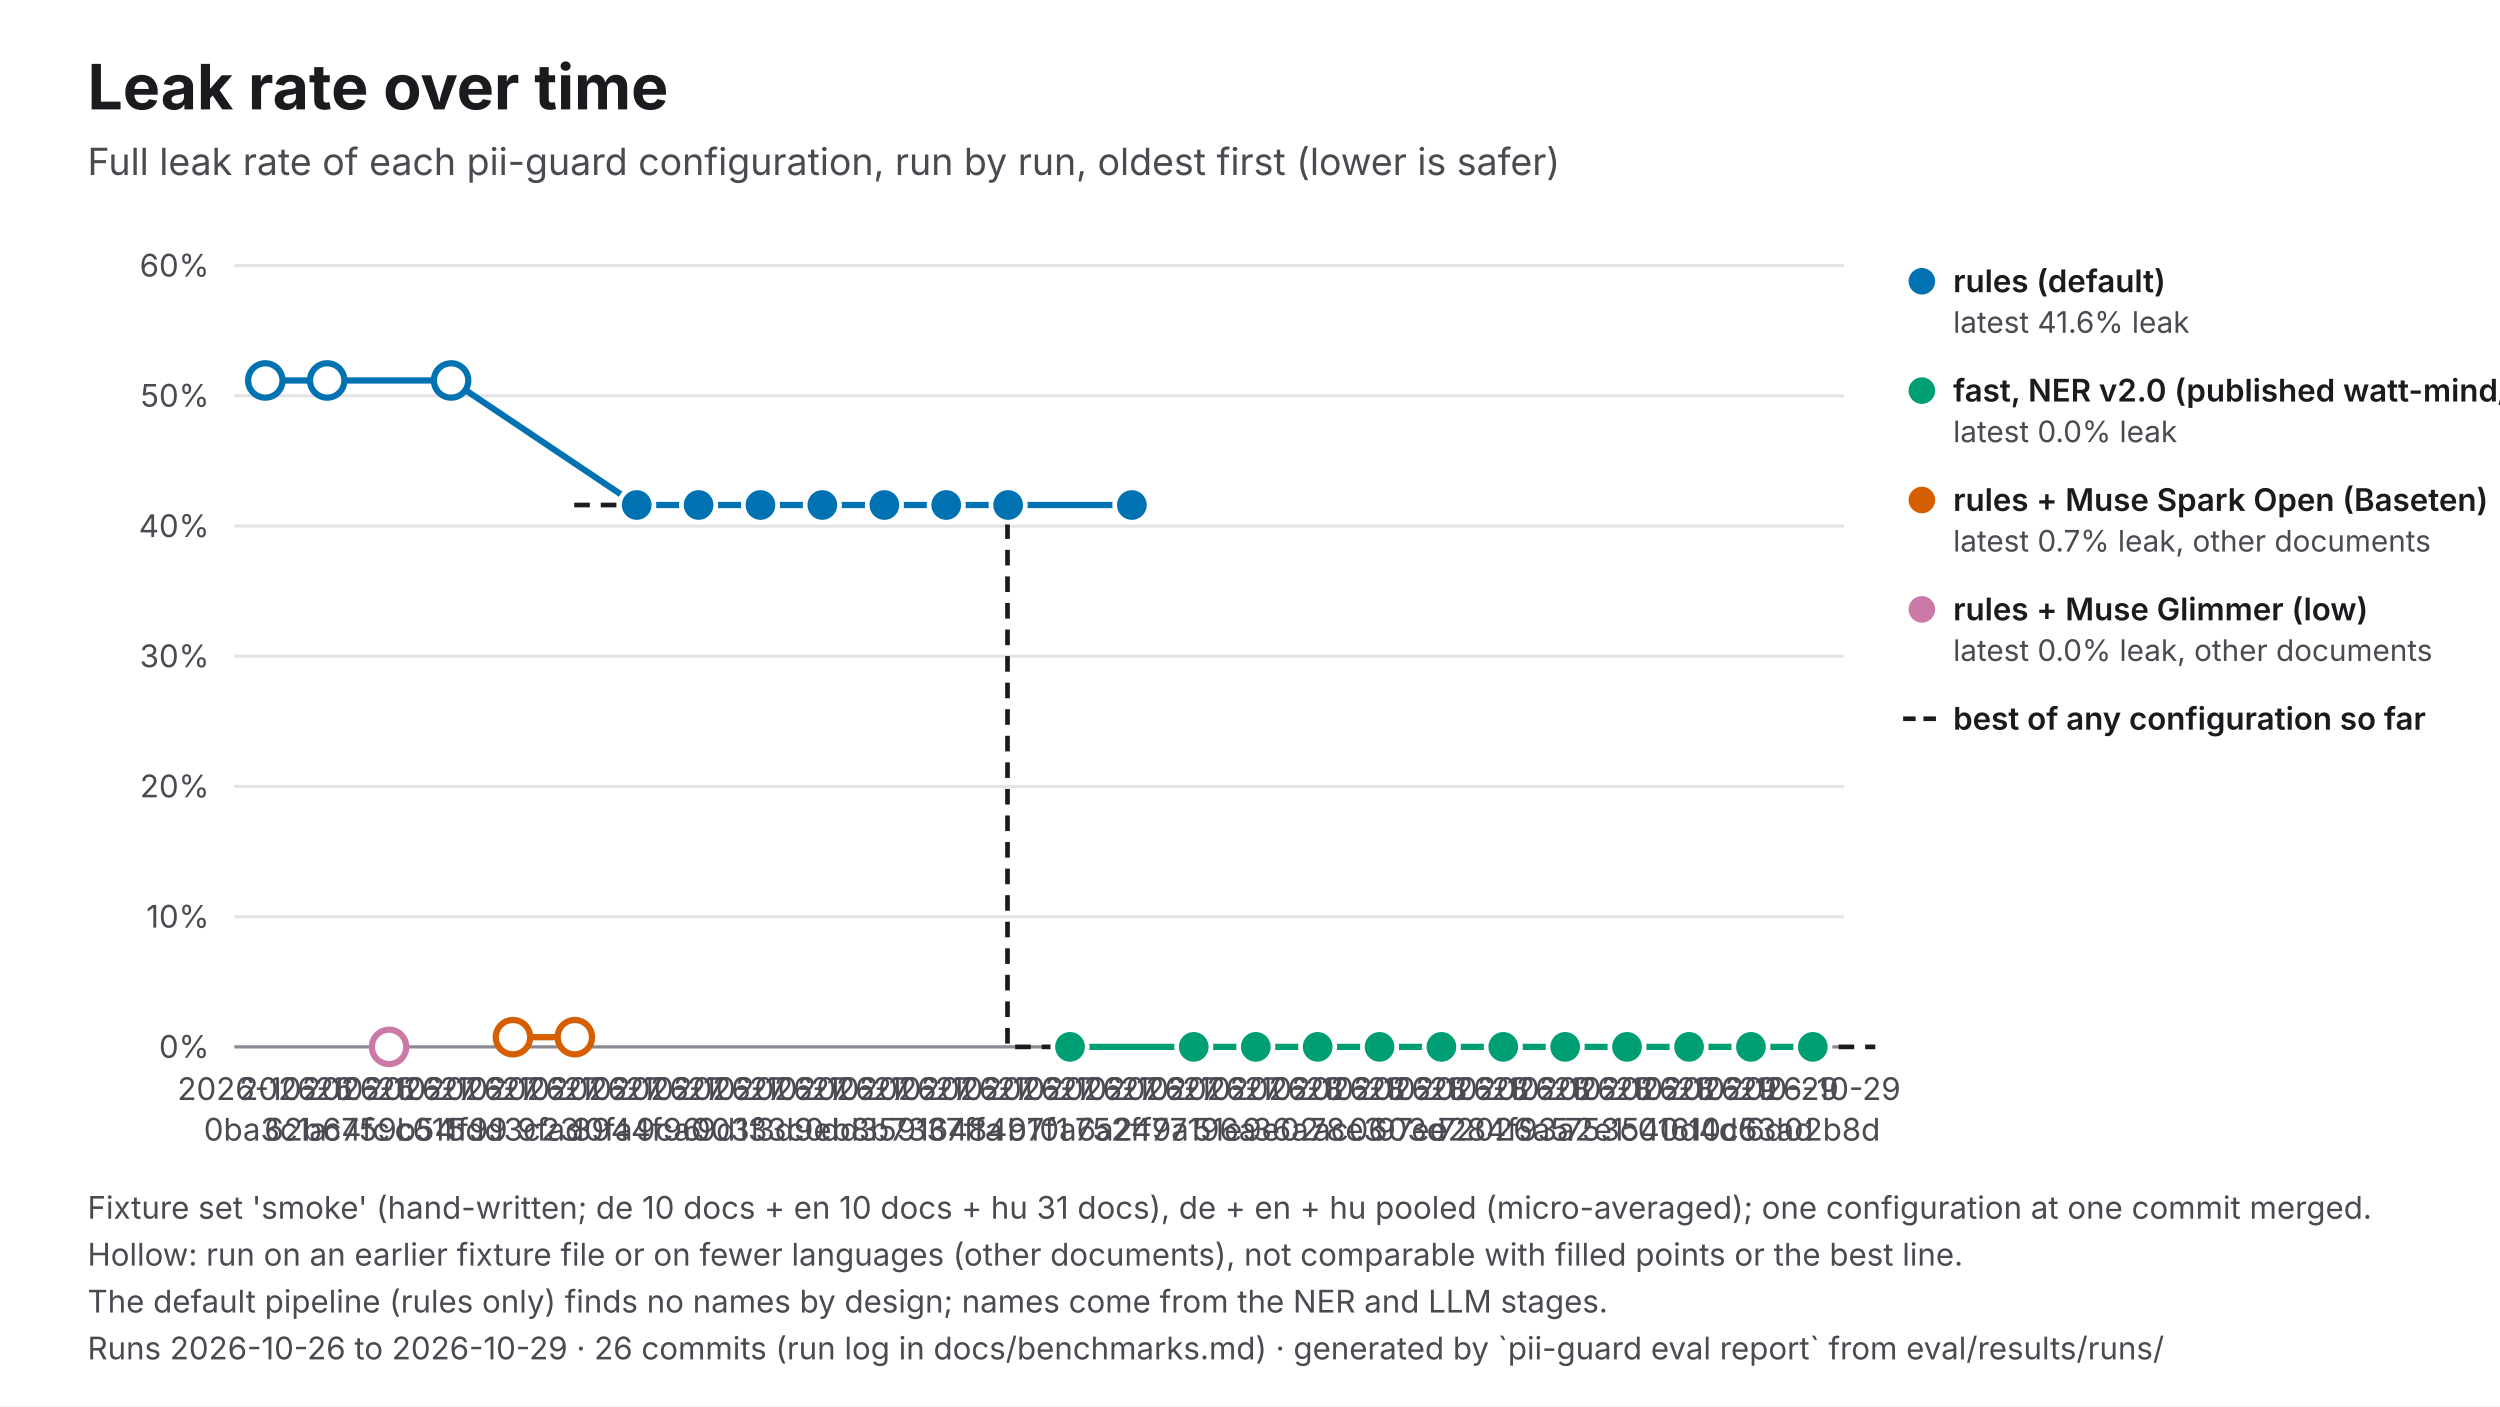
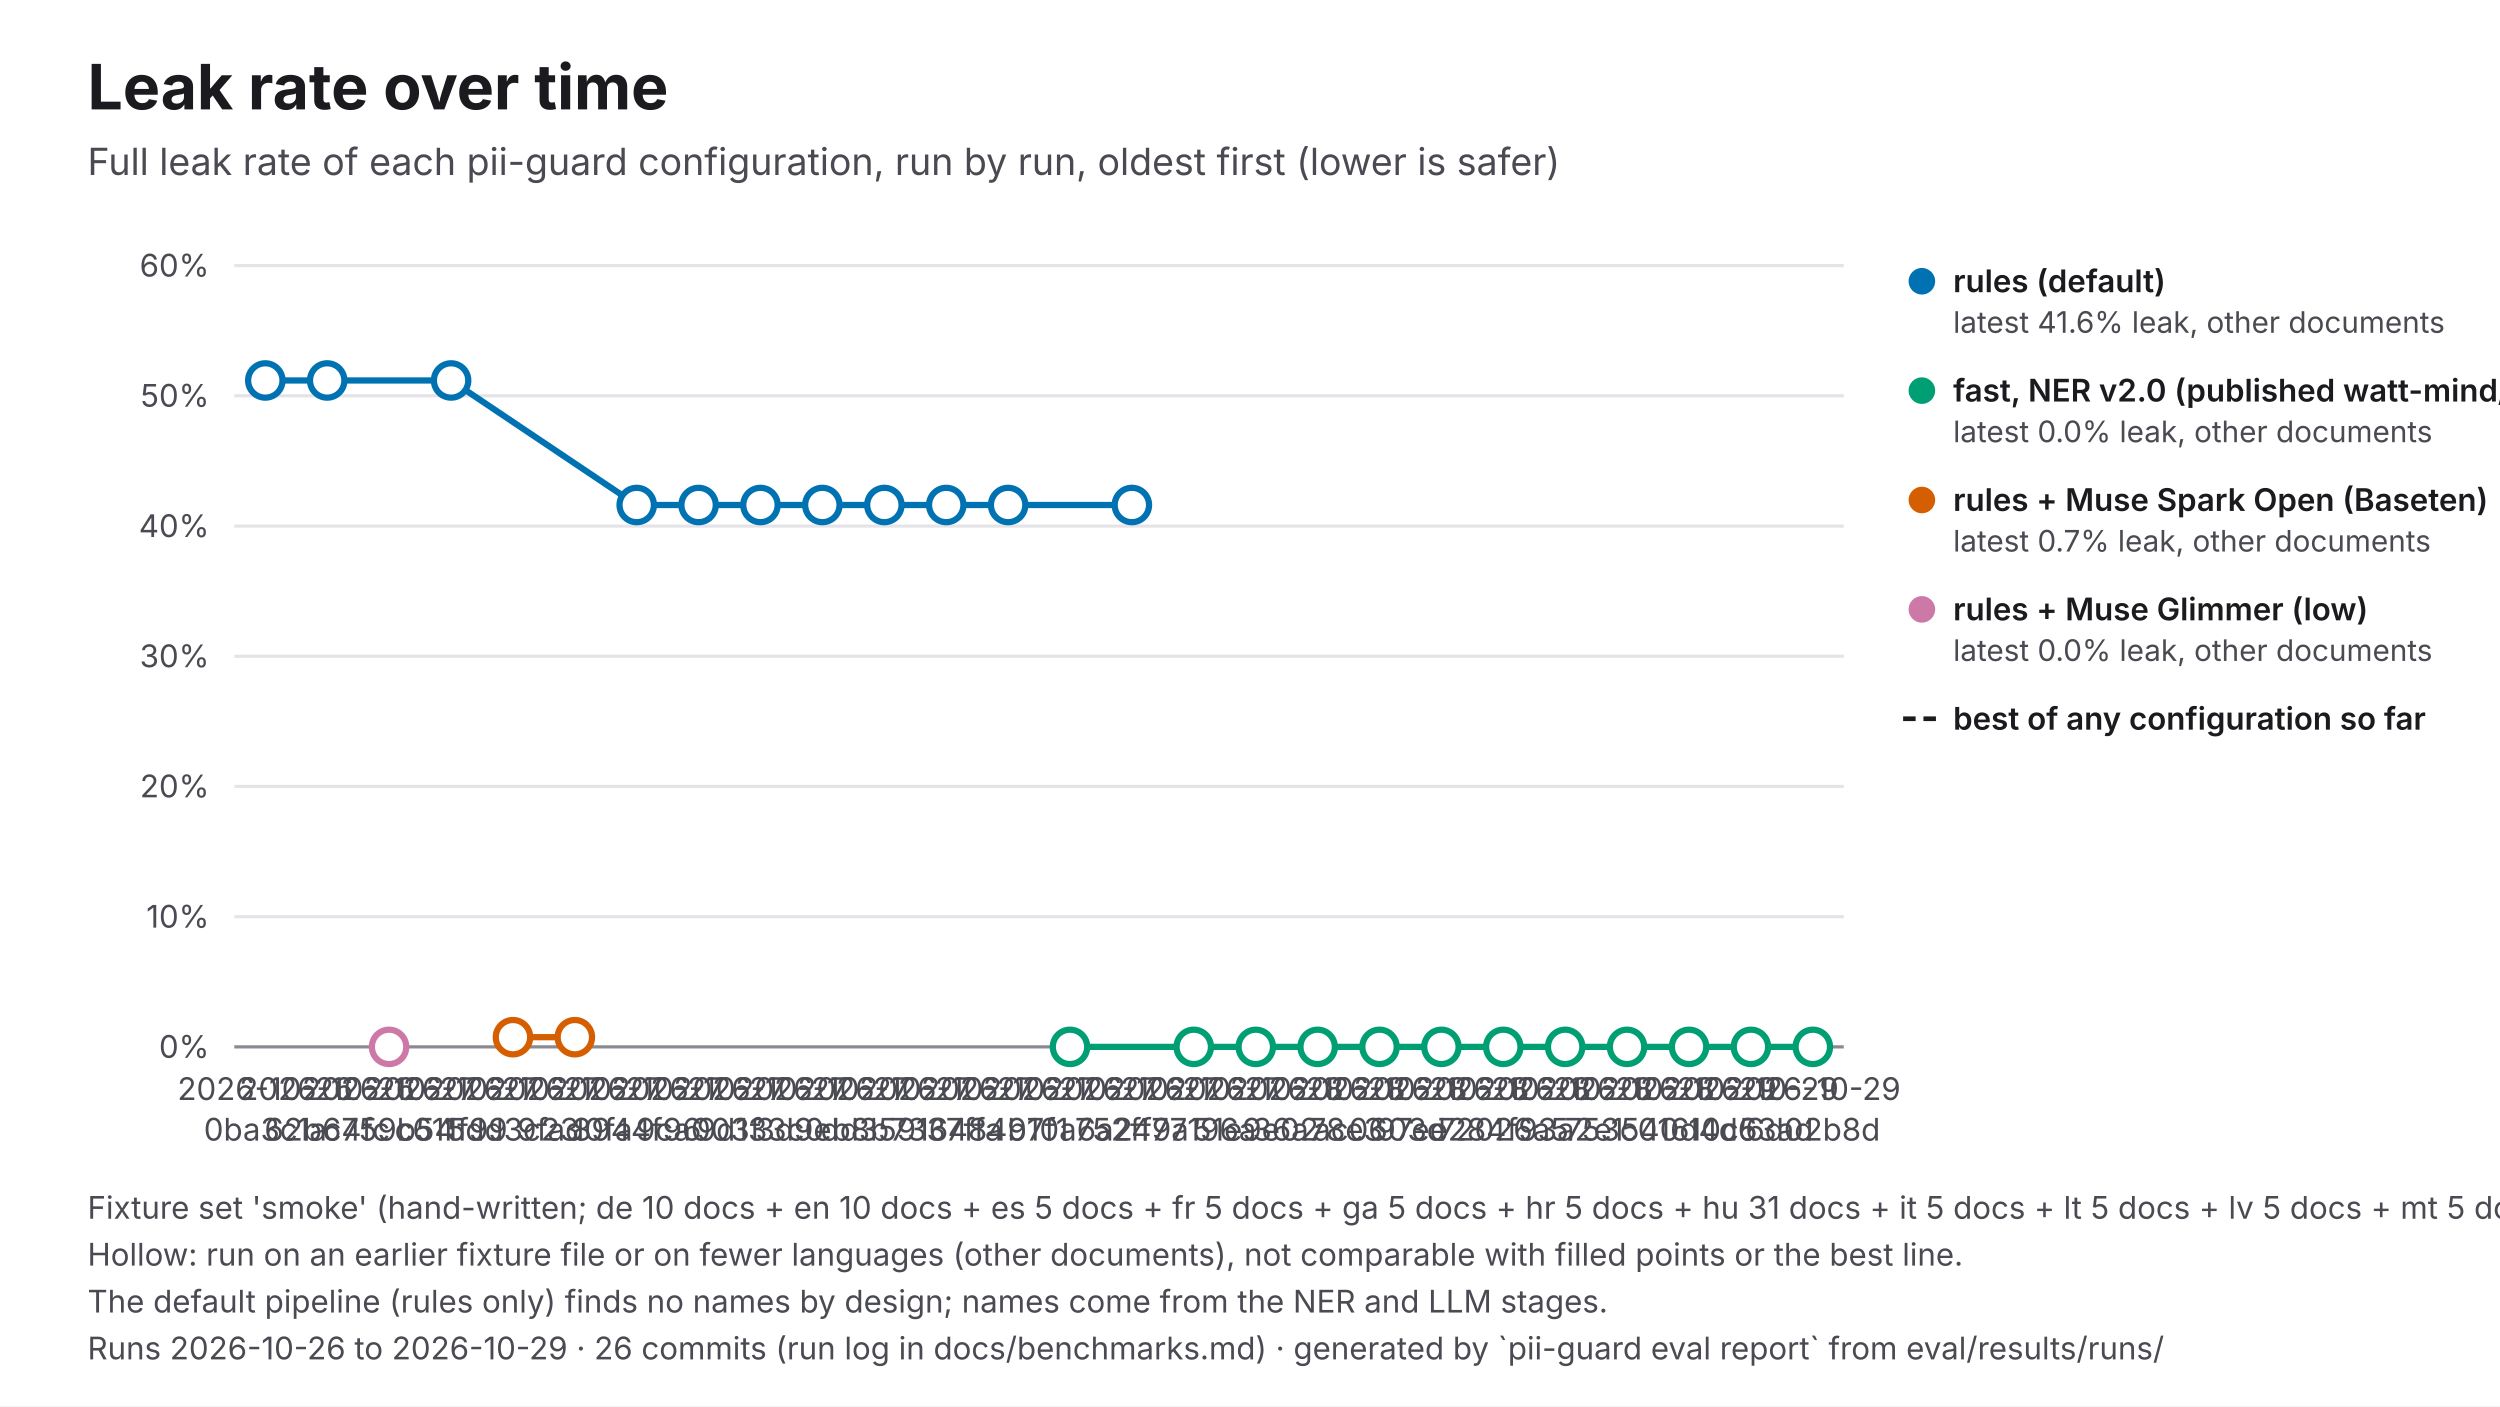
<svg xmlns="http://www.w3.org/2000/svg" viewBox="0 0 1600 900" width="1600" height="900" role="img" aria-labelledby="t d" font-family="Inter, 'Helvetica Neue', Helvetica, Arial, sans-serif">
  <rect width="1600" height="900" fill="#FFFFFF" />
  <text x="56" y="70" font-size="40" fill="#1B1B1F" font-weight="700">Leak rate over time</text>
  <text x="56" y="112" font-size="24" fill="#4A4A52">Full leak rate of each pii-guard configuration, run by run, oldest first (lower is safer)</text>
  <line x1="150" y1="670" x2="1180" y2="670" stroke="#E3E3E8" stroke-width="2" />
  <text x="134" y="677" font-size="20" fill="#4A4A52" text-anchor="end">0%</text>
  <line x1="150" y1="586.7" x2="1180" y2="586.7" stroke="#E3E3E8" stroke-width="2" />
  <text x="134" y="593.7" font-size="20" fill="#4A4A52" text-anchor="end">10%</text>
  <line x1="150" y1="503.3" x2="1180" y2="503.3" stroke="#E3E3E8" stroke-width="2" />
  <text x="134" y="510.3" font-size="20" fill="#4A4A52" text-anchor="end">20%</text>
  <line x1="150" y1="420" x2="1180" y2="420" stroke="#E3E3E8" stroke-width="2" />
  <text x="134" y="427" font-size="20" fill="#4A4A52" text-anchor="end">30%</text>
  <line x1="150" y1="336.7" x2="1180" y2="336.7" stroke="#E3E3E8" stroke-width="2" />
  <text x="134" y="343.7" font-size="20" fill="#4A4A52" text-anchor="end">40%</text>
  <line x1="150" y1="253.3" x2="1180" y2="253.3" stroke="#E3E3E8" stroke-width="2" />
  <text x="134" y="260.3" font-size="20" fill="#4A4A52" text-anchor="end">50%</text>
  <line x1="150" y1="170" x2="1180" y2="170" stroke="#E3E3E8" stroke-width="2" />
  <text x="134" y="177" font-size="20" fill="#4A4A52" text-anchor="end">60%</text>
  <text x="169.8" y="704" font-size="20" fill="#4A4A52" text-anchor="middle">2026-10-26</text>
  <text x="169.8" y="730" font-size="20" fill="#4A4A52" text-anchor="middle">0ba3c1a</text>
  <text x="209.4" y="704" font-size="20" fill="#4A4A52" text-anchor="middle">2026-10-26</text>
  <text x="209.4" y="730" font-size="20" fill="#4A4A52" text-anchor="middle">62b64fc</text>
  <text x="249" y="704" font-size="20" fill="#4A4A52" text-anchor="middle">2026-10-27</text>
  <text x="249" y="730" font-size="20" fill="#4A4A52" text-anchor="middle">c759b54</text>
  <text x="288.7" y="704" font-size="20" fill="#4A4A52" text-anchor="middle">2026-10-27</text>
  <text x="288.7" y="730" font-size="20" fill="#4A4A52" text-anchor="middle">c611f99</text>
  <text x="328.3" y="704" font-size="20" fill="#4A4A52" text-anchor="middle">2026-10-27</text>
  <text x="328.3" y="730" font-size="20" fill="#4A4A52" text-anchor="middle">5dd3c23</text>
  <text x="367.9" y="704" font-size="20" fill="#4A4A52" text-anchor="middle">2026-10-27</text>
  <text x="367.9" y="730" font-size="20" fill="#4A4A52" text-anchor="middle">9fad0fa</text>
  <text x="407.5" y="704" font-size="20" fill="#4A4A52" text-anchor="middle">2026-10-27</text>
  <text x="407.5" y="730" font-size="20" fill="#4A4A52" text-anchor="middle">8944f96</text>
  <text x="447.1" y="704" font-size="20" fill="#4A4A52" text-anchor="middle">2026-10-27</text>
  <text x="447.1" y="730" font-size="20" fill="#4A4A52" text-anchor="middle">9ca003f</text>
  <text x="486.7" y="704" font-size="20" fill="#4A4A52" text-anchor="middle">2026-10-27</text>
  <text x="486.7" y="730" font-size="20" fill="#4A4A52" text-anchor="middle">9d133c0</text>
  <text x="526.3" y="704" font-size="20" fill="#4A4A52" text-anchor="middle">2026-10-27</text>
  <text x="526.3" y="730" font-size="20" fill="#4A4A52" text-anchor="middle">3d9eb8b</text>
  <text x="566" y="704" font-size="20" fill="#4A4A52" text-anchor="middle">2026-10-27</text>
  <text x="566" y="730" font-size="20" fill="#4A4A52" text-anchor="middle">dd35916</text>
  <text x="605.6" y="704" font-size="20" fill="#4A4A52" text-anchor="middle">2026-10-27</text>
  <text x="605.6" y="730" font-size="20" fill="#4A4A52" text-anchor="middle">7337ffa</text>
  <text x="645.2" y="704" font-size="20" fill="#4A4A52" text-anchor="middle">2026-10-27</text>
  <text x="645.2" y="730" font-size="20" fill="#4A4A52" text-anchor="middle">484b7f1</text>
  <text x="684.8" y="704" font-size="20" fill="#4A4A52" text-anchor="middle">2026-10-27</text>
  <text x="684.8" y="730" font-size="20" fill="#4A4A52" text-anchor="middle">910a6a2</text>
  <text x="724.4" y="704" font-size="20" fill="#4A4A52" text-anchor="middle">2026-10-27</text>
  <text x="724.4" y="730" font-size="20" fill="#4A4A52" text-anchor="middle">752ff9a</text>
  <text x="764" y="704" font-size="20" fill="#4A4A52" text-anchor="middle">2026-10-27</text>
  <text x="764" y="730" font-size="20" fill="#4A4A52" text-anchor="middle">477196a</text>
  <text x="803.7" y="704" font-size="20" fill="#4A4A52" text-anchor="middle">2026-10-28</text>
  <text x="803.7" y="730" font-size="20" fill="#4A4A52" text-anchor="middle">51e9e02</text>
  <text x="843.3" y="704" font-size="20" fill="#4A4A52" text-anchor="middle">2026-10-28</text>
  <text x="843.3" y="730" font-size="20" fill="#4A4A52" text-anchor="middle">36a78e3</text>
  <text x="882.9" y="704" font-size="20" fill="#4A4A52" text-anchor="middle">2026-10-28</text>
  <text x="882.9" y="730" font-size="20" fill="#4A4A52" text-anchor="middle">ac0603d</text>
  <text x="922.5" y="704" font-size="20" fill="#4A4A52" text-anchor="middle">2026-10-28</text>
  <text x="922.5" y="730" font-size="20" fill="#4A4A52" text-anchor="middle">97ee284</text>
  <text x="962.1" y="704" font-size="20" fill="#4A4A52" text-anchor="middle">2026-10-28</text>
  <text x="962.1" y="730" font-size="20" fill="#4A4A52" text-anchor="middle">72026a5</text>
  <text x="1001.7" y="704" font-size="20" fill="#4A4A52" text-anchor="middle">2026-10-28</text>
  <text x="1001.7" y="730" font-size="20" fill="#4A4A52" text-anchor="middle">f93a2e1</text>
  <text x="1041.3" y="704" font-size="20" fill="#4A4A52" text-anchor="middle">2026-10-28</text>
  <text x="1041.3" y="730" font-size="20" fill="#4A4A52" text-anchor="middle">753c016</text>
  <text x="1081" y="704" font-size="20" fill="#4A4A52" text-anchor="middle">2026-10-29</text>
  <text x="1081" y="730" font-size="20" fill="#4A4A52" text-anchor="middle">540d4d6</text>
  <text x="1120.6" y="704" font-size="20" fill="#4A4A52" text-anchor="middle">2026-10-29</text>
  <text x="1120.6" y="730" font-size="20" fill="#4A4A52" text-anchor="middle">10c53ad</text>
  <text x="1160.2" y="704" font-size="20" fill="#4A4A52" text-anchor="middle">2026-10-29</text>
  <text x="1160.2" y="730" font-size="20" fill="#4A4A52" text-anchor="middle">6d02b8d</text>
  <line x1="150" y1="670" x2="1180" y2="670" stroke="#8A8A93" stroke-width="2" />
-   <path d="M367.5,323.2H407.1V323.2H446.7V323.2H486.3V323.2H526V323.2H565.6V323.2H605.2V323.2H644.8V670H684.4V670H724V670H763.7V670H803.3V670H842.9V670H882.5V670H922.1V670H961.7V670H1001.3V670H1041V670H1080.6V670H1120.2V670H1200.2" fill="none" stroke="#1B1B1F" stroke-width="3" stroke-dasharray="10 7" />
  <path d="M169.8,243.5L209.4,243.5L288.7,243.5L407.5,323.2L447.1,323.2L486.7,323.2L526.3,323.2L566,323.2L605.6,323.2L645.2,323.2L724.4,323.2" fill="none" stroke="#0072B2" stroke-width="4" />
  <circle cx="169.8" cy="243.5" r="11" fill="#FFFFFF" stroke="#0072B2" stroke-width="4" />
  <circle cx="209.4" cy="243.5" r="11" fill="#FFFFFF" stroke="#0072B2" stroke-width="4" />
  <circle cx="288.7" cy="243.5" r="11" fill="#FFFFFF" stroke="#0072B2" stroke-width="4" />
-   <circle cx="407.5" cy="323.2" r="11" fill="#0072B2" stroke="#FFFFFF" stroke-width="3" />
-   <circle cx="447.1" cy="323.2" r="11" fill="#0072B2" stroke="#FFFFFF" stroke-width="3" />
-   <circle cx="486.7" cy="323.2" r="11" fill="#0072B2" stroke="#FFFFFF" stroke-width="3" />
-   <circle cx="526.3" cy="323.2" r="11" fill="#0072B2" stroke="#FFFFFF" stroke-width="3" />
-   <circle cx="566" cy="323.2" r="11" fill="#0072B2" stroke="#FFFFFF" stroke-width="3" />
-   <circle cx="605.6" cy="323.2" r="11" fill="#0072B2" stroke="#FFFFFF" stroke-width="3" />
-   <circle cx="645.2" cy="323.2" r="11" fill="#0072B2" stroke="#FFFFFF" stroke-width="3" />
-   <circle cx="724.4" cy="323.2" r="11" fill="#0072B2" stroke="#FFFFFF" stroke-width="3" />
+   <circle cx="407.5" cy="323.2" r="11" fill="#FFFFFF" stroke="#0072B2" stroke-width="4" />
+   <circle cx="447.1" cy="323.2" r="11" fill="#FFFFFF" stroke="#0072B2" stroke-width="4" />
+   <circle cx="486.7" cy="323.2" r="11" fill="#FFFFFF" stroke="#0072B2" stroke-width="4" />
+   <circle cx="526.3" cy="323.2" r="11" fill="#FFFFFF" stroke="#0072B2" stroke-width="4" />
+   <circle cx="566" cy="323.2" r="11" fill="#FFFFFF" stroke="#0072B2" stroke-width="4" />
+   <circle cx="605.6" cy="323.2" r="11" fill="#FFFFFF" stroke="#0072B2" stroke-width="4" />
+   <circle cx="645.2" cy="323.2" r="11" fill="#FFFFFF" stroke="#0072B2" stroke-width="4" />
+   <circle cx="724.4" cy="323.2" r="11" fill="#FFFFFF" stroke="#0072B2" stroke-width="4" />
  <path d="M684.8,670L764,670L803.7,670L843.3,670L882.9,670L922.5,670L962.1,670L1001.7,670L1041.3,670L1081,670L1120.6,670L1160.2,670" fill="none" stroke="#009E73" stroke-width="4" />
-   <circle cx="684.8" cy="670" r="11" fill="#009E73" stroke="#FFFFFF" stroke-width="3" />
-   <circle cx="764" cy="670" r="11" fill="#009E73" stroke="#FFFFFF" stroke-width="3" />
-   <circle cx="803.7" cy="670" r="11" fill="#009E73" stroke="#FFFFFF" stroke-width="3" />
-   <circle cx="843.3" cy="670" r="11" fill="#009E73" stroke="#FFFFFF" stroke-width="3" />
-   <circle cx="882.9" cy="670" r="11" fill="#009E73" stroke="#FFFFFF" stroke-width="3" />
-   <circle cx="922.5" cy="670" r="11" fill="#009E73" stroke="#FFFFFF" stroke-width="3" />
-   <circle cx="962.1" cy="670" r="11" fill="#009E73" stroke="#FFFFFF" stroke-width="3" />
-   <circle cx="1001.7" cy="670" r="11" fill="#009E73" stroke="#FFFFFF" stroke-width="3" />
-   <circle cx="1041.3" cy="670" r="11" fill="#009E73" stroke="#FFFFFF" stroke-width="3" />
-   <circle cx="1081" cy="670" r="11" fill="#009E73" stroke="#FFFFFF" stroke-width="3" />
-   <circle cx="1120.6" cy="670" r="11" fill="#009E73" stroke="#FFFFFF" stroke-width="3" />
-   <circle cx="1160.2" cy="670" r="11" fill="#009E73" stroke="#FFFFFF" stroke-width="3" />
+   <circle cx="684.8" cy="670" r="11" fill="#FFFFFF" stroke="#009E73" stroke-width="4" />
+   <circle cx="764" cy="670" r="11" fill="#FFFFFF" stroke="#009E73" stroke-width="4" />
+   <circle cx="803.7" cy="670" r="11" fill="#FFFFFF" stroke="#009E73" stroke-width="4" />
+   <circle cx="843.3" cy="670" r="11" fill="#FFFFFF" stroke="#009E73" stroke-width="4" />
+   <circle cx="882.9" cy="670" r="11" fill="#FFFFFF" stroke="#009E73" stroke-width="4" />
+   <circle cx="922.5" cy="670" r="11" fill="#FFFFFF" stroke="#009E73" stroke-width="4" />
+   <circle cx="962.1" cy="670" r="11" fill="#FFFFFF" stroke="#009E73" stroke-width="4" />
+   <circle cx="1001.7" cy="670" r="11" fill="#FFFFFF" stroke="#009E73" stroke-width="4" />
+   <circle cx="1041.3" cy="670" r="11" fill="#FFFFFF" stroke="#009E73" stroke-width="4" />
+   <circle cx="1081" cy="670" r="11" fill="#FFFFFF" stroke="#009E73" stroke-width="4" />
+   <circle cx="1120.6" cy="670" r="11" fill="#FFFFFF" stroke="#009E73" stroke-width="4" />
+   <circle cx="1160.2" cy="670" r="11" fill="#FFFFFF" stroke="#009E73" stroke-width="4" />
  <path d="M328.3,663.8L367.9,663.8" fill="none" stroke="#D55E00" stroke-width="4" />
  <circle cx="328.3" cy="663.8" r="11" fill="#FFFFFF" stroke="#D55E00" stroke-width="4" />
  <circle cx="367.9" cy="663.8" r="11" fill="#FFFFFF" stroke="#D55E00" stroke-width="4" />
  <circle cx="249" cy="670" r="11" fill="#FFFFFF" stroke="#CC79A7" stroke-width="4" />
  <circle cx="1230" cy="180" r="10" fill="#0072B2" stroke="#FFFFFF" stroke-width="3" />
  <text x="1250" y="187" font-size="20" fill="#1B1B1F" font-weight="600">rules (default)</text>
-   <text x="1250" y="213" font-size="19" fill="#4A4A52">latest 41.6% leak</text>
+   <text x="1250" y="213" font-size="19" fill="#4A4A52">latest 41.6% leak, other documents</text>
  <circle cx="1230" cy="250" r="10" fill="#009E73" stroke="#FFFFFF" stroke-width="3" />
  <text x="1250" y="257" font-size="20" fill="#1B1B1F" font-weight="600">fast, NER v2.0 (published watt-mind/pii-guard-ner-xlmr-base, LAB-1306)</text>
-   <text x="1250" y="283" font-size="19" fill="#4A4A52">latest 0.0% leak</text>
+   <text x="1250" y="283" font-size="19" fill="#4A4A52">latest 0.0% leak, other documents</text>
  <circle cx="1230" cy="320" r="10" fill="#D55E00" stroke="#FFFFFF" stroke-width="3" />
  <text x="1250" y="327" font-size="20" fill="#1B1B1F" font-weight="600">rules + Muse Spark Open (Baseten)</text>
  <text x="1250" y="353" font-size="19" fill="#4A4A52">latest 0.7% leak, other documents</text>
  <circle cx="1230" cy="390" r="10" fill="#CC79A7" stroke="#FFFFFF" stroke-width="3" />
  <text x="1250" y="397" font-size="20" fill="#1B1B1F" font-weight="600">rules + Muse Glimmer (low)</text>
  <text x="1250" y="423" font-size="19" fill="#4A4A52">latest 0.0% leak, other documents</text>
  <line x1="1218" y1="460" x2="1242" y2="460" stroke="#1B1B1F" stroke-width="3" stroke-dasharray="8 5" />
  <text x="1250" y="467" font-size="20" fill="#1B1B1F" font-weight="600">best of any configuration so far</text>
-   <text x="56" y="780" font-size="20" fill="#4A4A52">Fixture set 'smoke' (hand-written; de 10 docs + en 10 docs + hu 31 docs), de + en + hu pooled (micro-averaged); one configuration at one commit merged.</text>
+   <text x="56" y="780" font-size="20" fill="#4A4A52">Fixture set 'smoke' (hand-written; de 10 docs + en 10 docs + es 5 docs + fr 5 docs + ga 5 docs + hr 5 docs + hu 31 docs + it 5 docs + lt 5 docs + lv 5 docs + mt 5 docs + nl 5 docs + ro 5 docs + sl 5 docs), de + en + es + fr + ga + hr + hu + it + lt + lv + mt + nl + ro + sl pooled (micro-averaged); one configuration at one commit merged.</text>
  <text x="56" y="810" font-size="20" fill="#4A4A52">Hollow: run on an earlier fixture file or on fewer languages (other documents), not comparable with filled points or the best line.</text>
  <text x="56" y="840" font-size="20" fill="#4A4A52">The default pipeline (rules only) finds no names by design; names come from the NER and LLM stages.</text>
  <text x="56" y="870" font-size="20" fill="#4A4A52">Runs 2026-10-26 to 2026-10-29 · 26 commits (run log in docs/benchmarks.md) · generated by `pii-guard eval report` from eval/results/runs/</text>
</svg>
